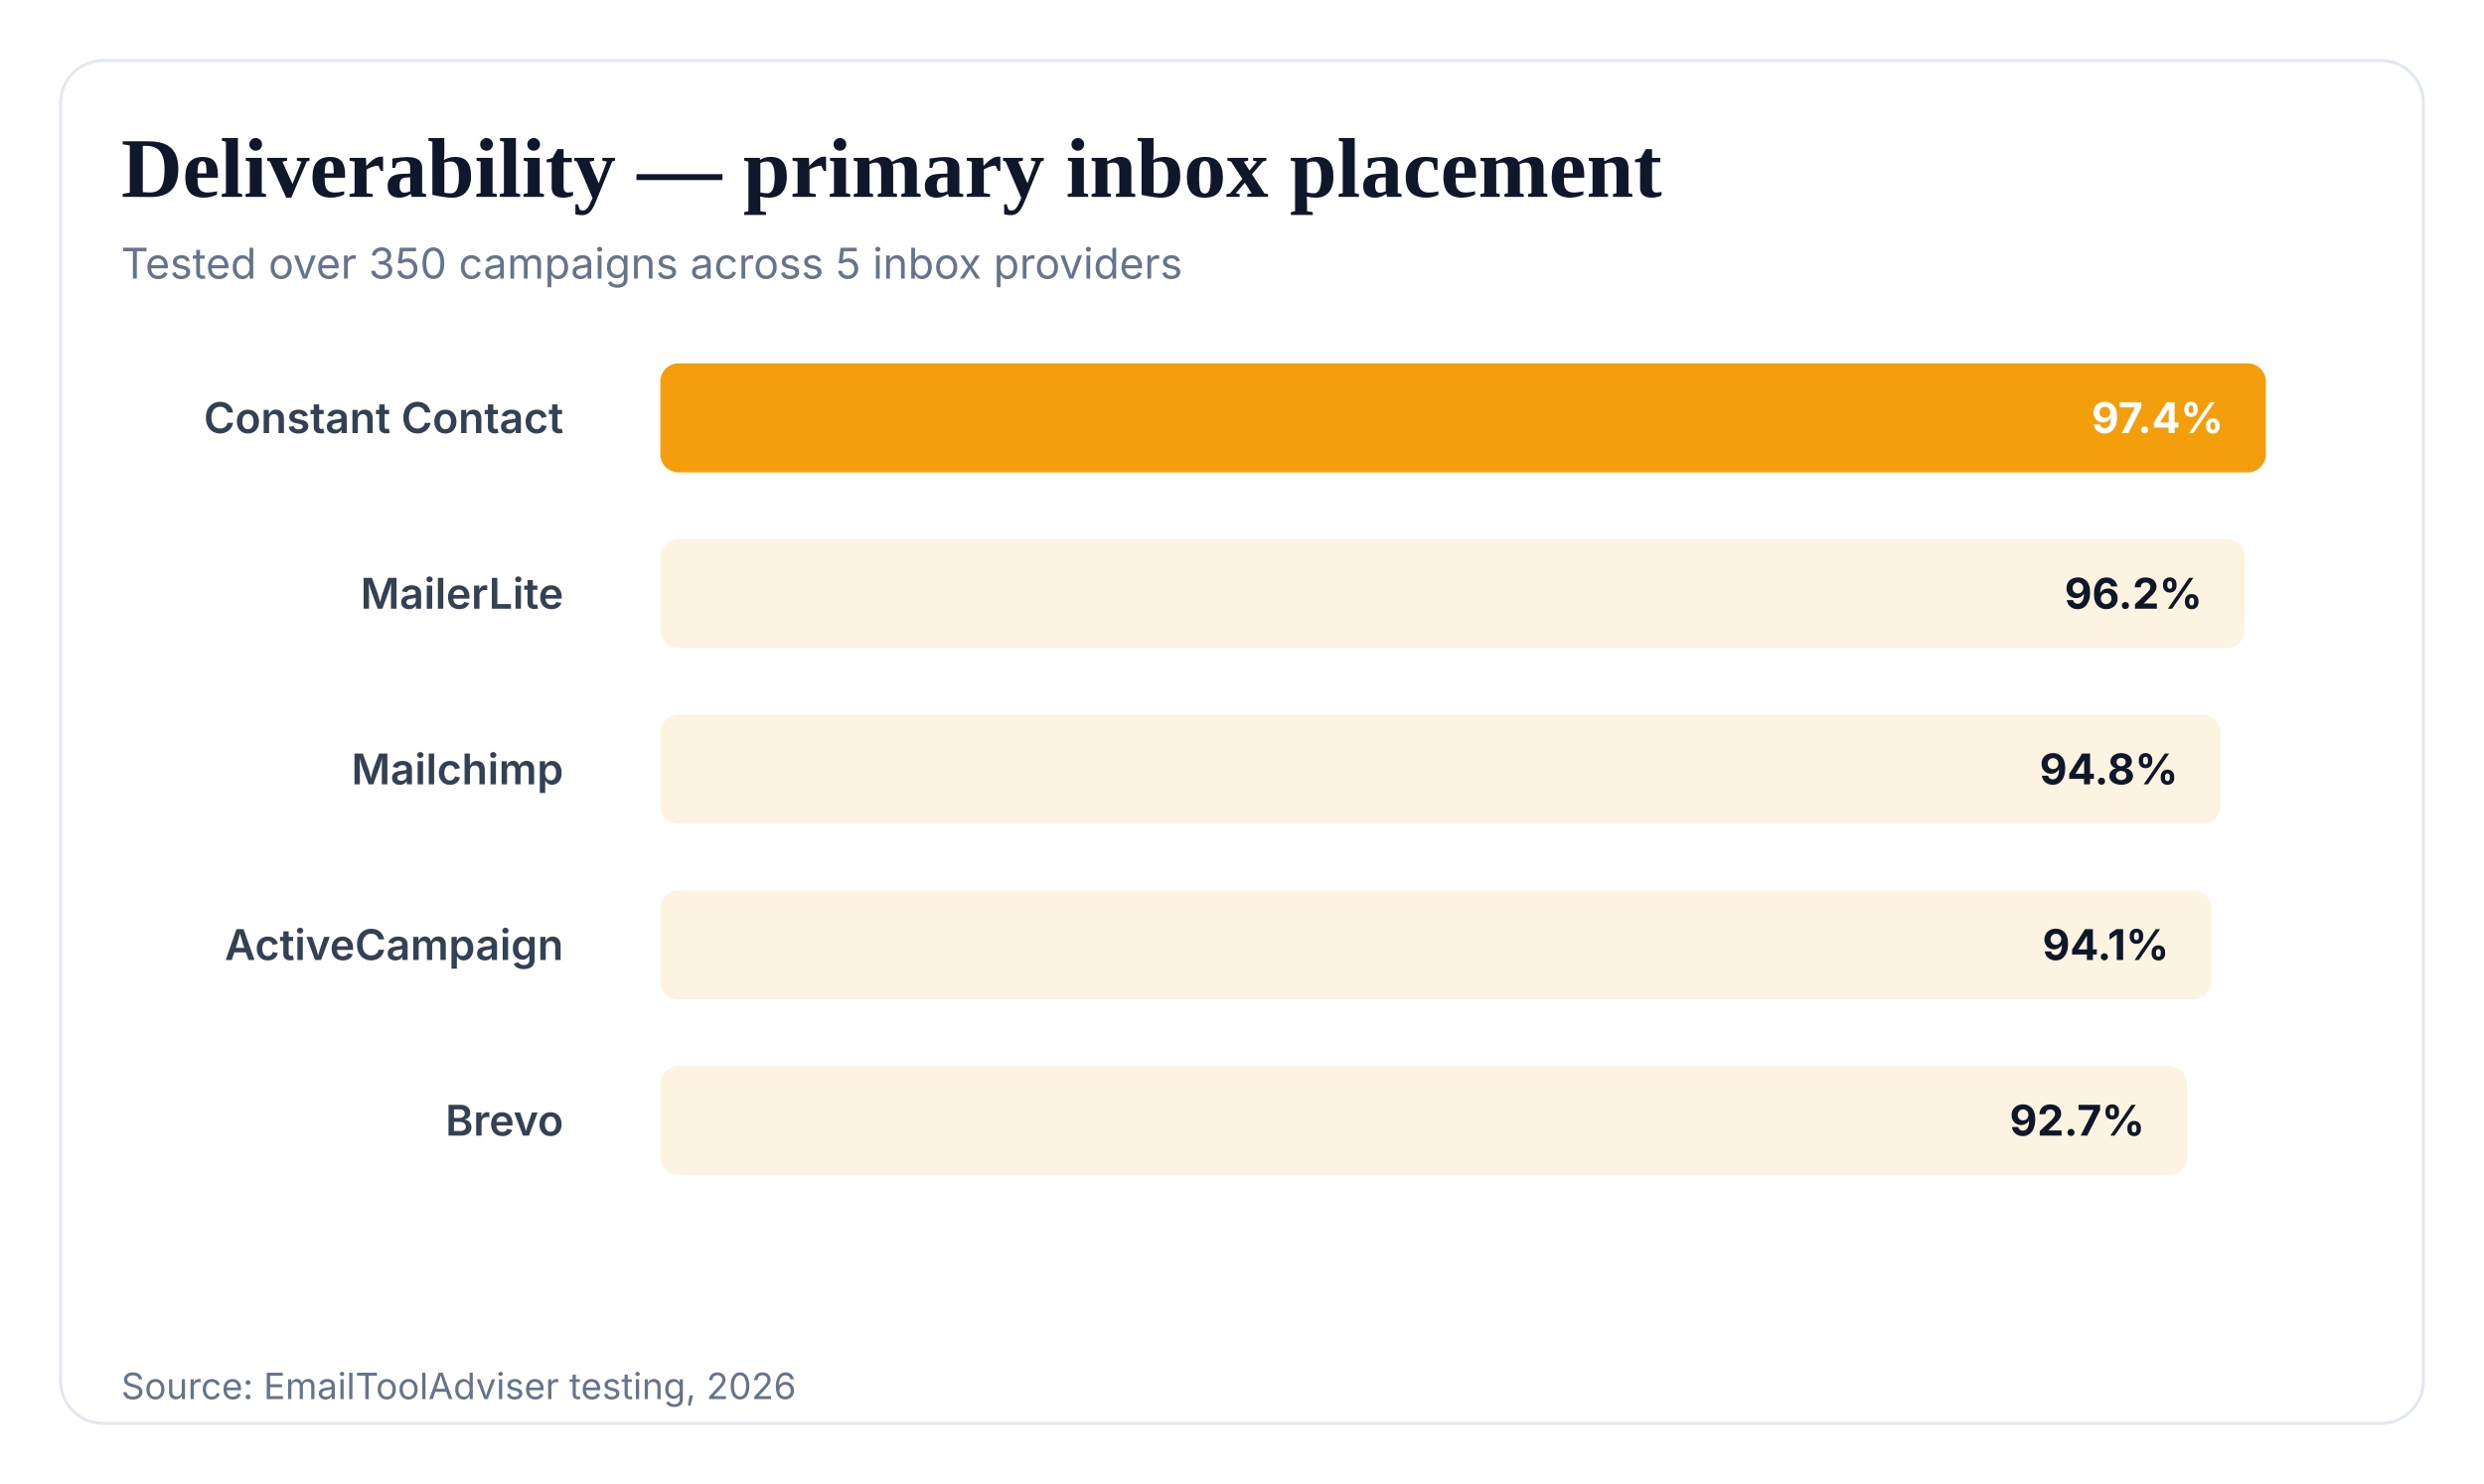
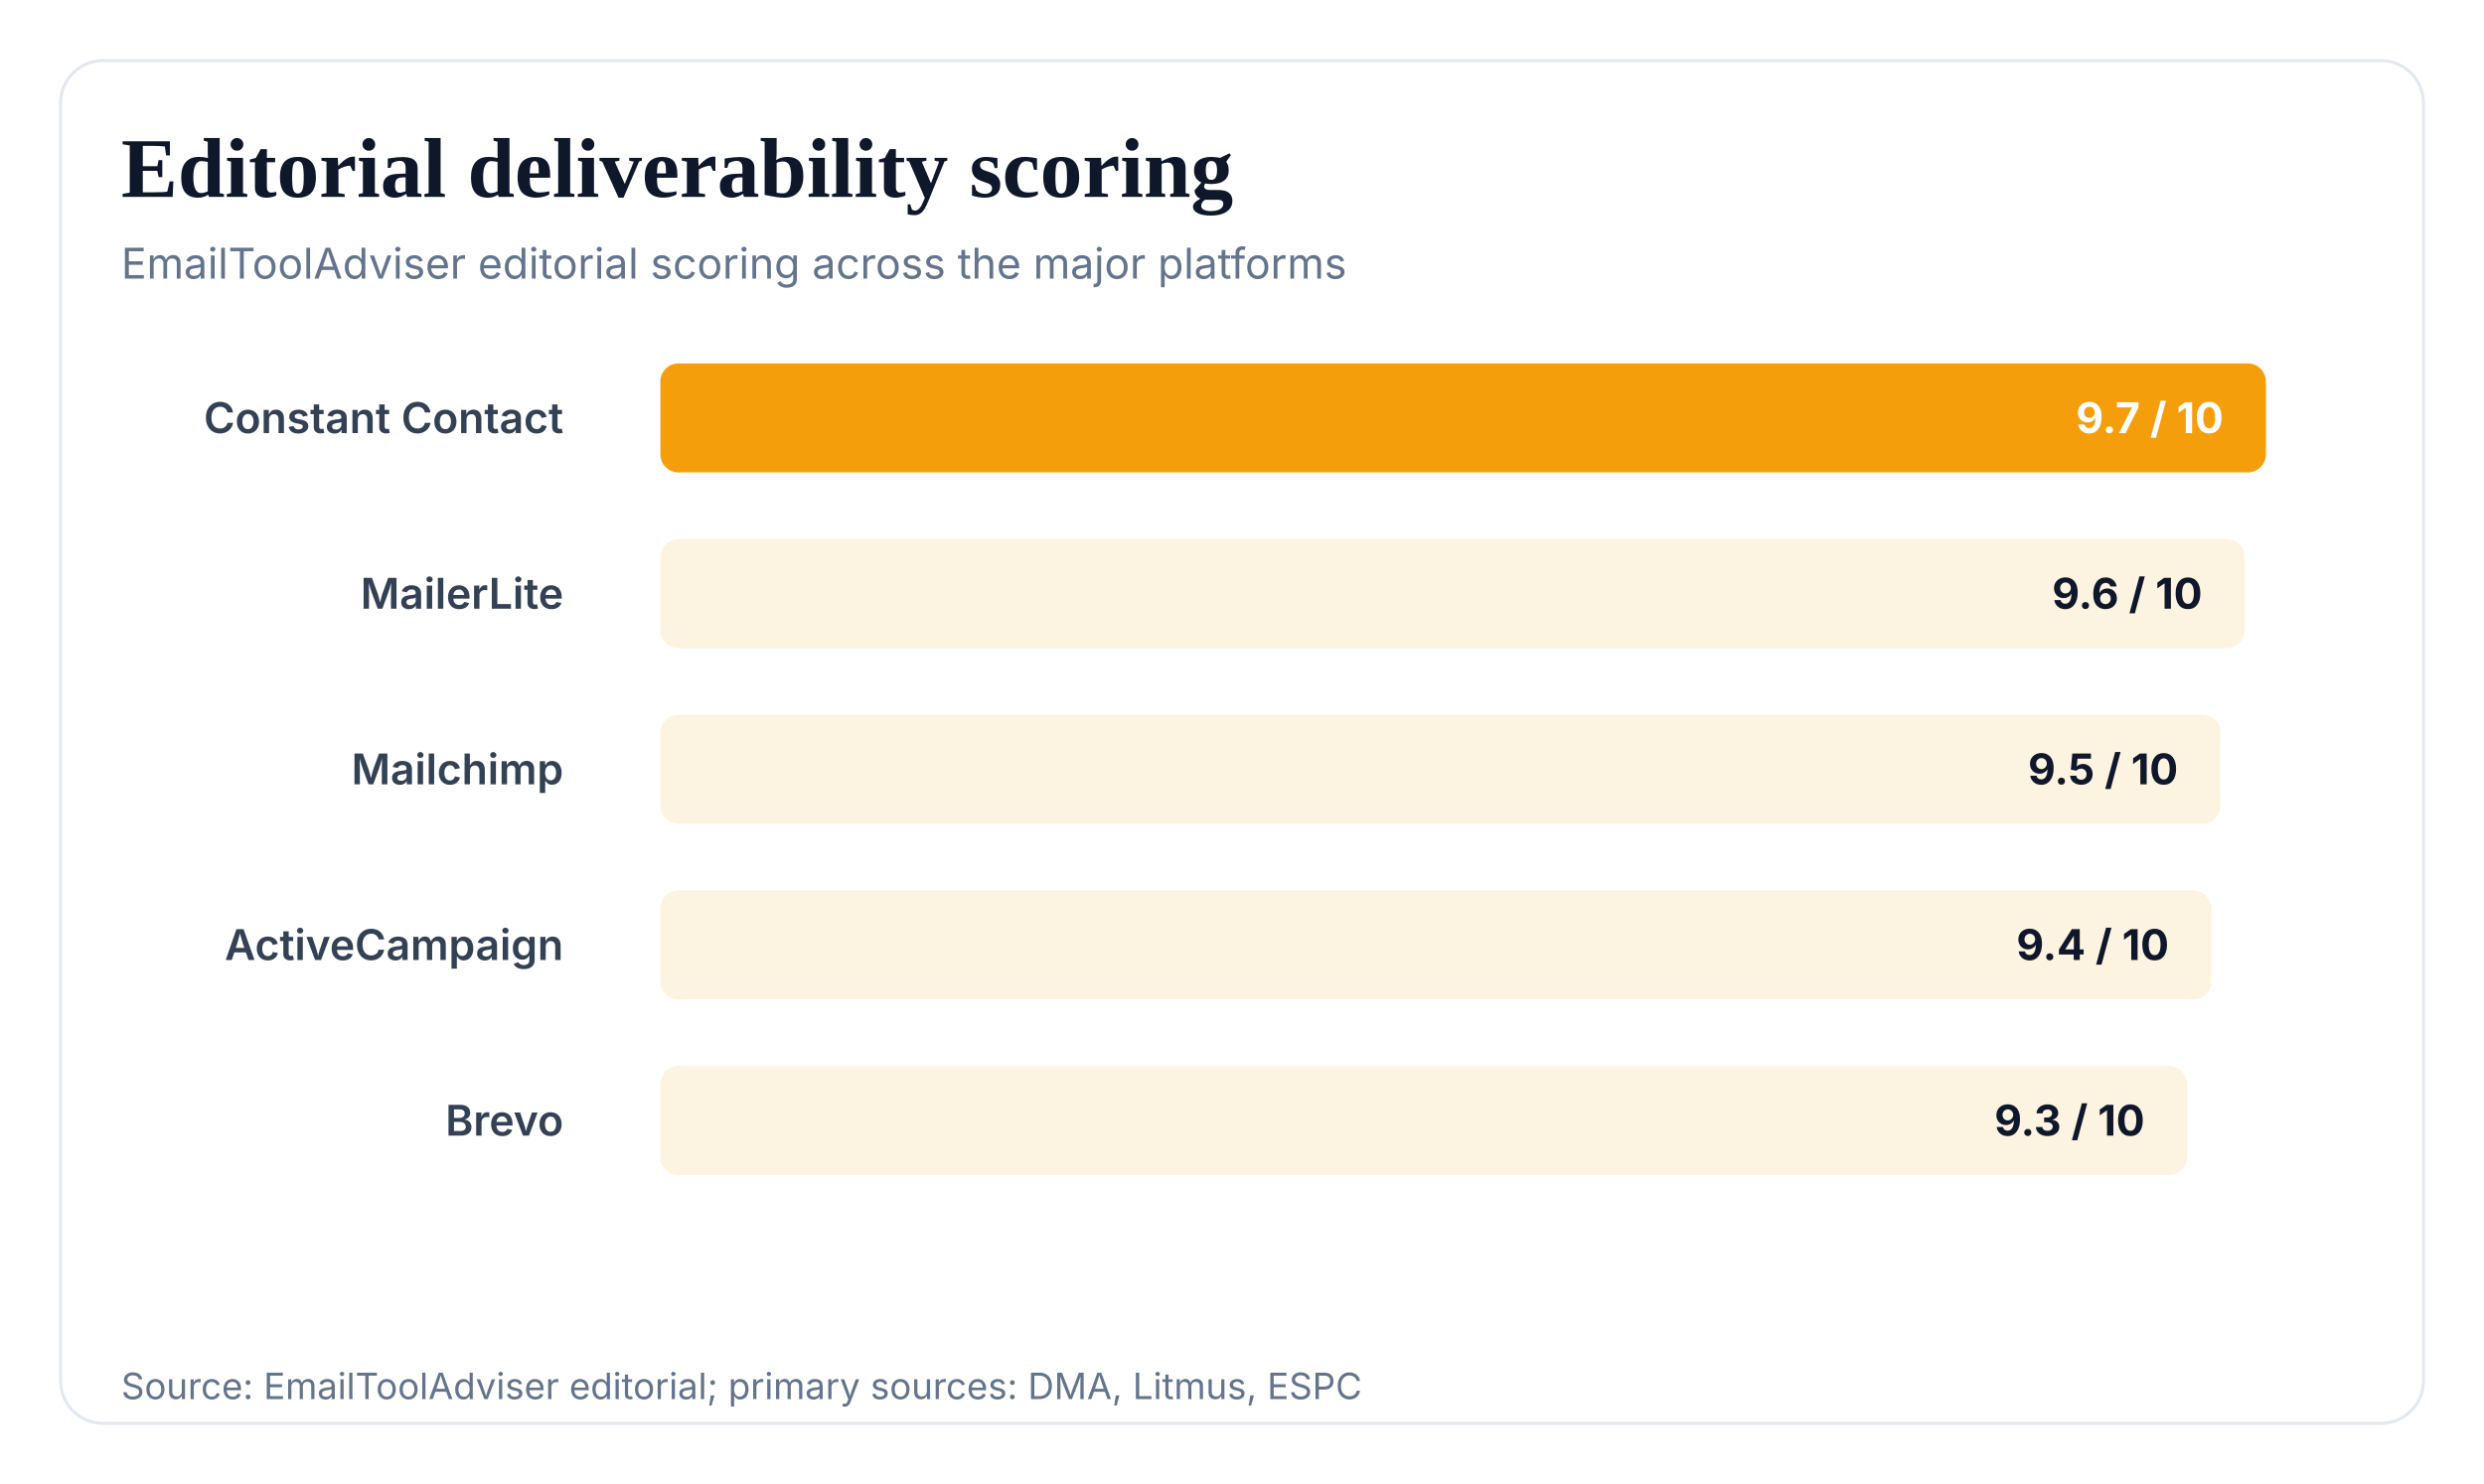
<svg xmlns="http://www.w3.org/2000/svg" viewBox="0 0 820 490" preserveAspectRatio="xMinYMin meet" role="img" style="width:100%;height:auto;">
  <style>
  .serif  { font-family: Georgia, 'Times New Roman', 'Playfair Display', serif; font-weight: 800; }
  .sans   { font-family: system-ui, -apple-system, BlinkMacSystemFont, 'Segoe UI', sans-serif; }
  .label  { font-family: system-ui, sans-serif; font-weight: 700; text-transform: uppercase; letter-spacing: 0.08em; }
</style>
  <rect width="820" height="490" fill="#ffffff" />
  <rect x="20" y="20" rx="14" ry="14" width="780" height="450" fill="#ffffff" stroke="#e2e8f0" stroke-width="1" />
-   <text x="40" y="65" class="serif" font-size="28" fill="#0f172a">Deliverability — primary inbox placement</text>
-   <text x="40" y="92" class="sans" font-size="14" fill="#64748b">Tested over 350 campaigns across 5 inbox providers</text>
+   <text x="40" y="65" class="serif" font-size="28" fill="#0f172a">Editorial deliverability scoring</text>
+   <text x="40" y="92" class="sans" font-size="14" fill="#64748b">EmailToolAdviser editorial scoring across the major platforms</text>
  <text x="186" y="143" class="sans" font-size="14" fill="#334155" text-anchor="end" font-weight="600">Constant Contact</text>
  <rect x="218" y="120" rx="6" ry="6" width="530" height="36" fill="#f59e0b" />
-   <text x="734" y="143" class="sans" font-size="14" fill="#ffffff" text-anchor="end" font-weight="700">97.4%</text>
+   <text x="734" y="143" class="sans" font-size="14" fill="#ffffff" text-anchor="end" font-weight="700">9.7 / 10</text>
  <text x="186" y="201" class="sans" font-size="14" fill="#334155" text-anchor="end" font-weight="600">MailerLite</text>
  <rect x="218" y="178" rx="6" ry="6" width="523" height="36" fill="#fdf3e1" />
-   <text x="727" y="201" class="sans" font-size="14" fill="#0f172a" text-anchor="end" font-weight="700">96.2%</text>
+   <text x="727" y="201" class="sans" font-size="14" fill="#0f172a" text-anchor="end" font-weight="700">9.6 / 10</text>
  <text x="186" y="259" class="sans" font-size="14" fill="#334155" text-anchor="end" font-weight="600">Mailchimp</text>
  <rect x="218" y="236" rx="6" ry="6" width="515" height="36" fill="#fdf3e1" />
-   <text x="719" y="259" class="sans" font-size="14" fill="#0f172a" text-anchor="end" font-weight="700">94.8%</text>
+   <text x="719" y="259" class="sans" font-size="14" fill="#0f172a" text-anchor="end" font-weight="700">9.5 / 10</text>
  <text x="186" y="317" class="sans" font-size="14" fill="#334155" text-anchor="end" font-weight="600">ActiveCampaign</text>
  <rect x="218" y="294" rx="6" ry="6" width="512" height="36" fill="#fdf3e1" />
-   <text x="716" y="317" class="sans" font-size="14" fill="#0f172a" text-anchor="end" font-weight="700">94.1%</text>
+   <text x="716" y="317" class="sans" font-size="14" fill="#0f172a" text-anchor="end" font-weight="700">9.4 / 10</text>
  <text x="186" y="375" class="sans" font-size="14" fill="#334155" text-anchor="end" font-weight="600">Brevo</text>
  <rect x="218" y="352" rx="6" ry="6" width="504" height="36" fill="#fdf3e1" />
-   <text x="708" y="375" class="sans" font-size="14" fill="#0f172a" text-anchor="end" font-weight="700">92.7%</text>
-   <text x="40" y="462" class="sans" font-size="12" fill="#64748b">Source: EmailToolAdviser testing, 2026</text>
+   <text x="708" y="375" class="sans" font-size="14" fill="#0f172a" text-anchor="end" font-weight="700">9.3 / 10</text>
+   <text x="40" y="462" class="sans" font-size="12" fill="#64748b">Source: EmailToolAdviser editorial; primary sources: DMA, Litmus, ESPC</text>
</svg>
